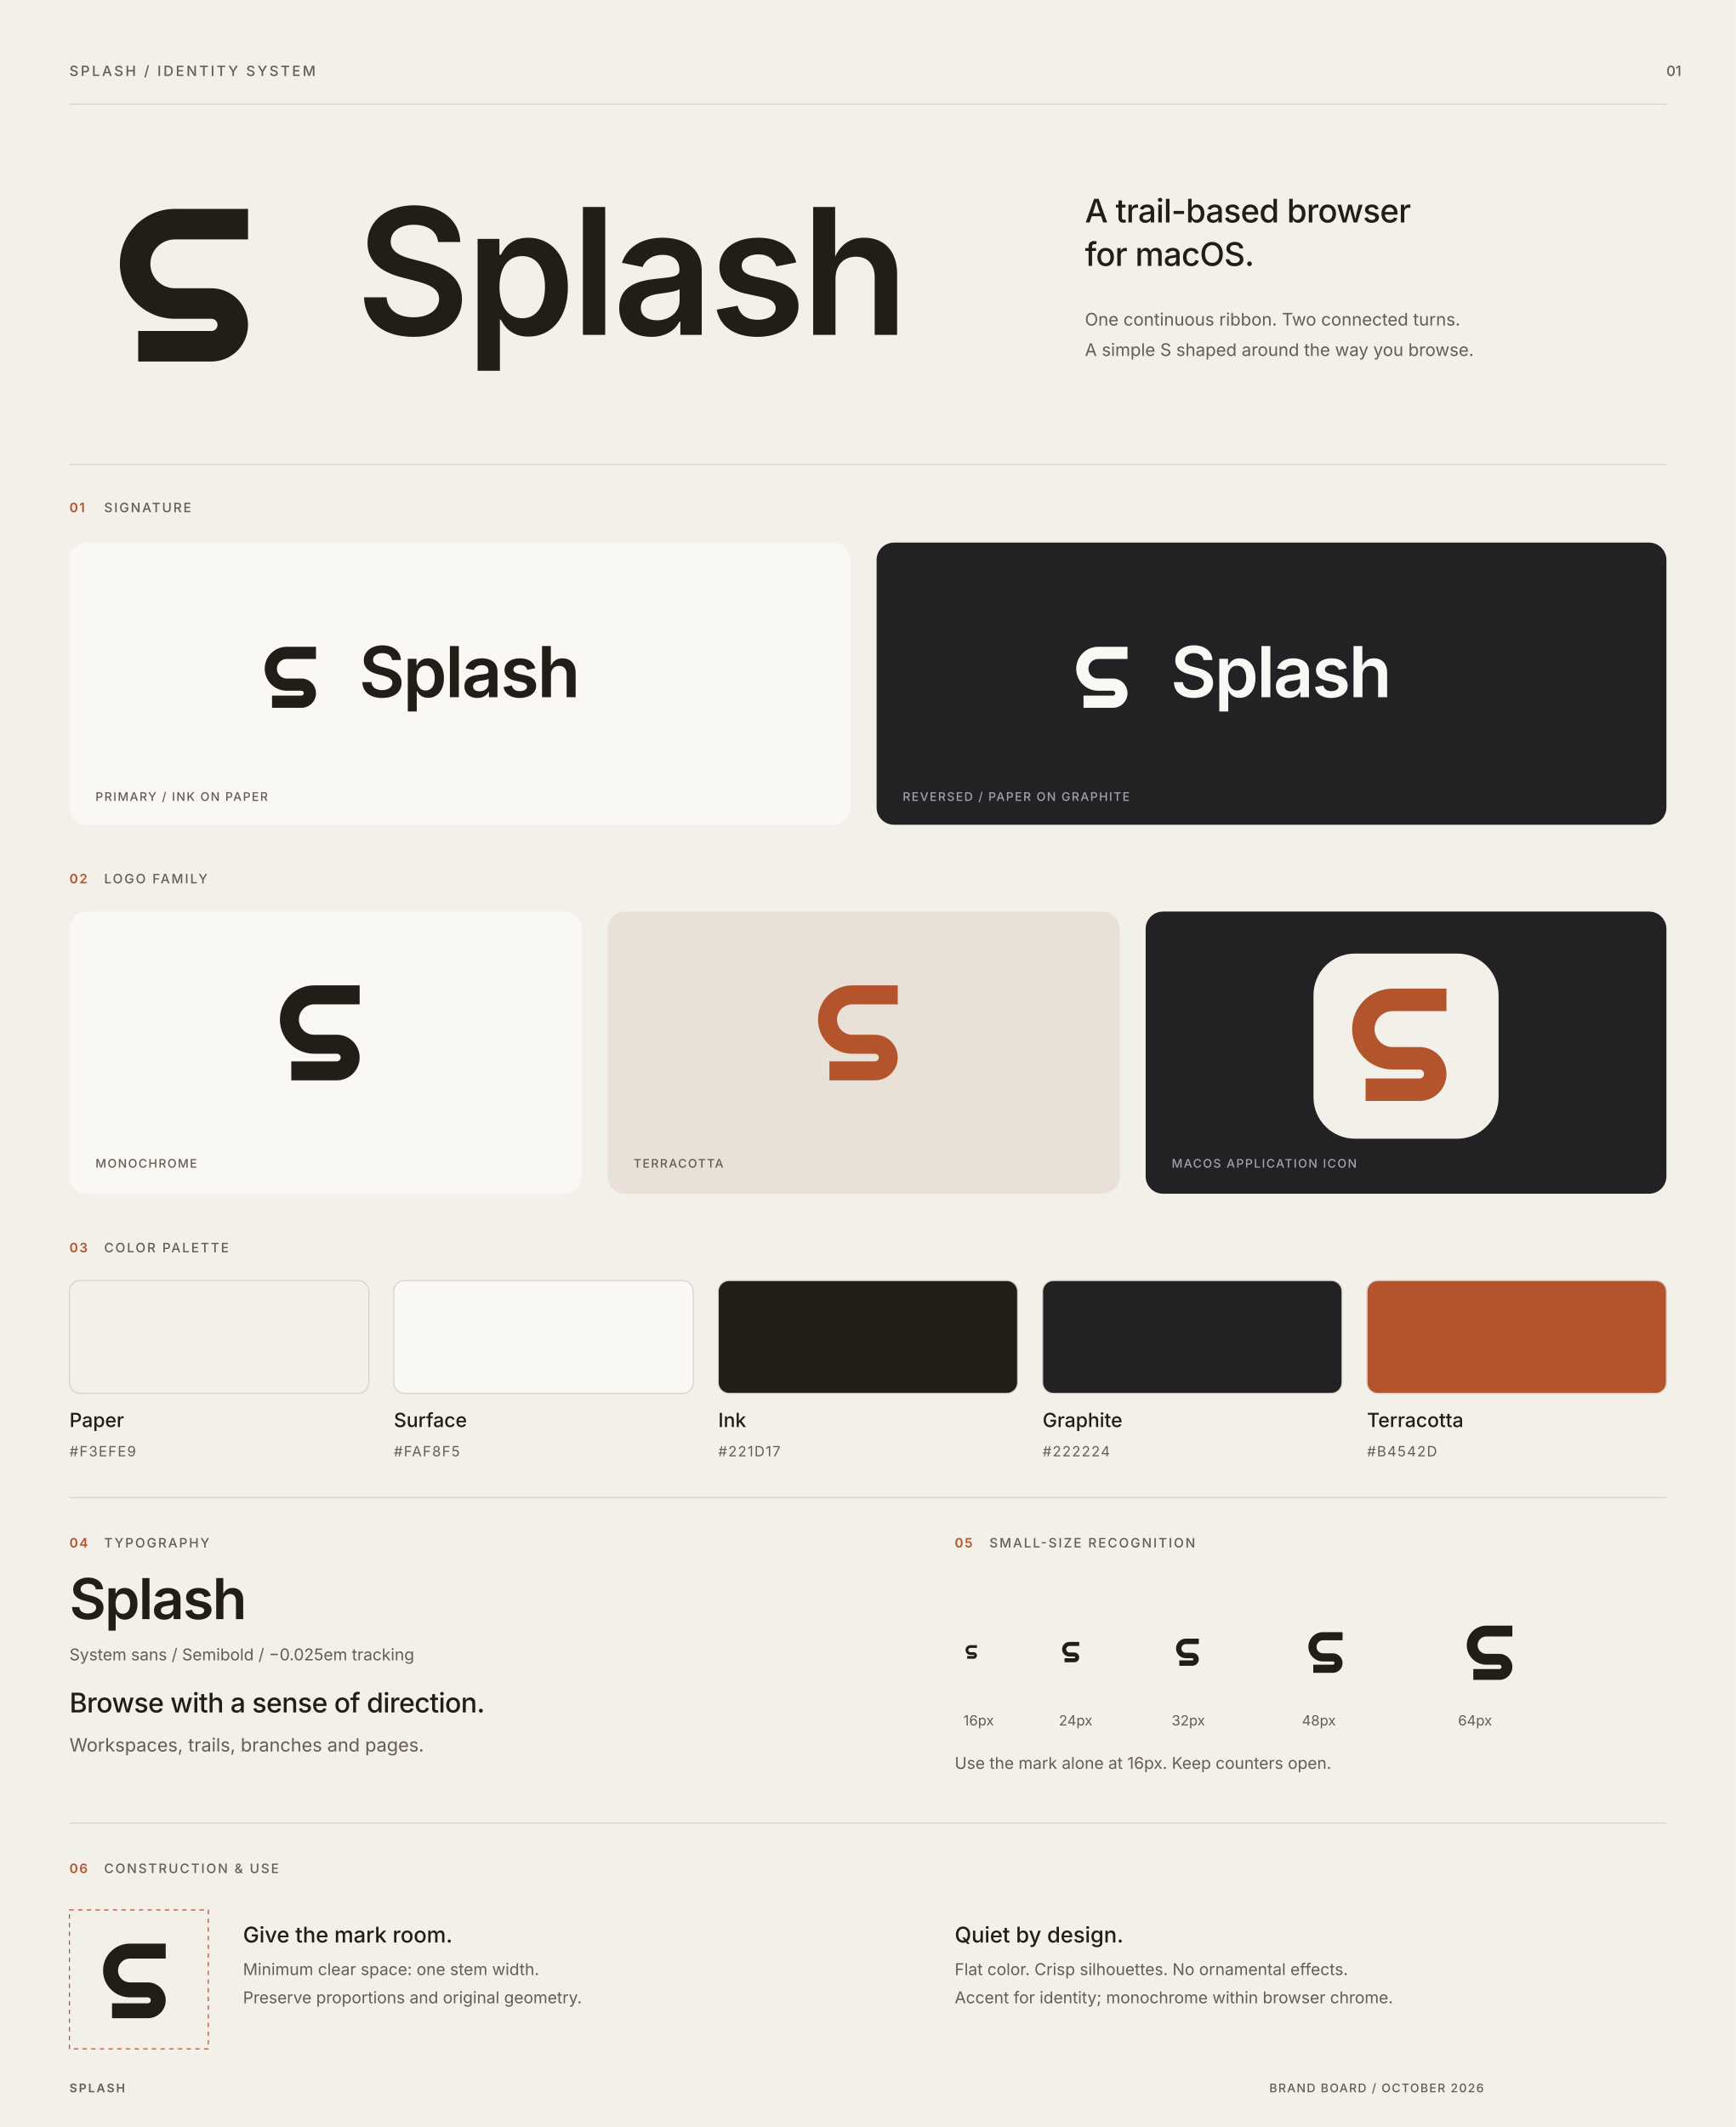
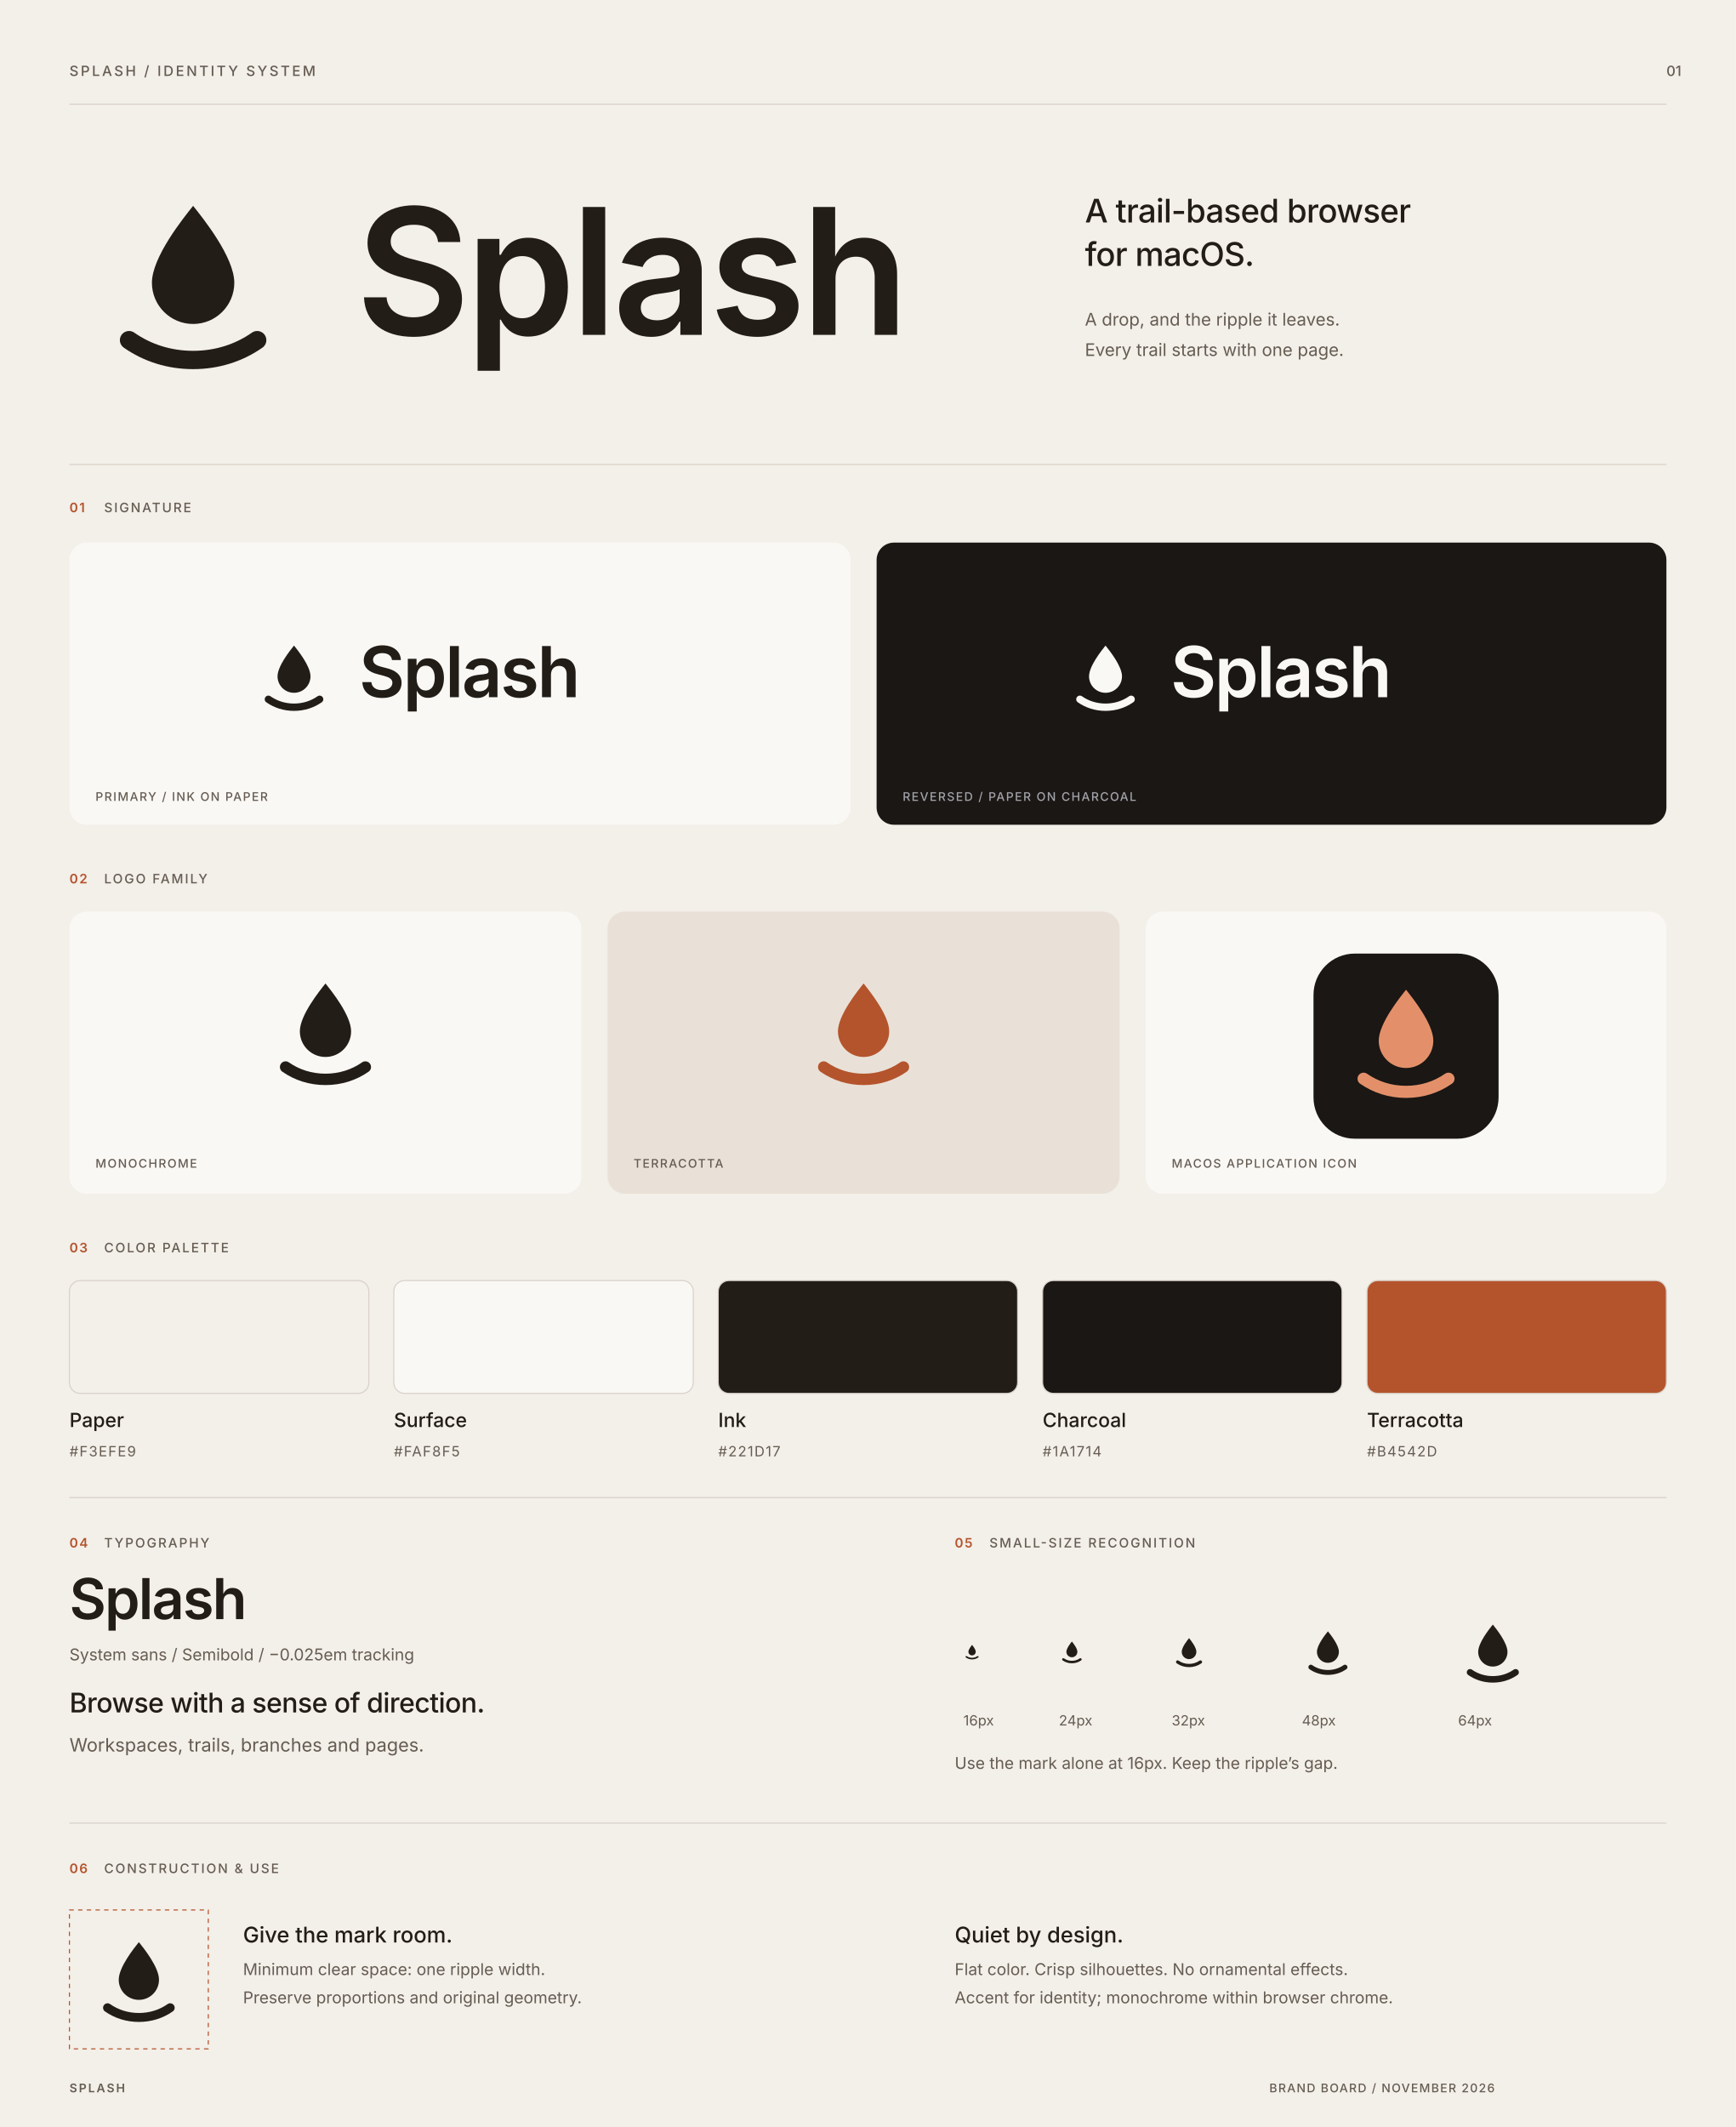
<svg xmlns="http://www.w3.org/2000/svg" width="1600" height="1960" viewBox="0 0 1600 1960">
  <rect x="0" y="0" width="1600" height="1960" rx="0" fill="#f3efe9" />
  <text x="64" y="70" font-family="-apple-system, BlinkMacSystemFont, 'Helvetica Neue', sans-serif" font-size="13" font-weight="500" letter-spacing="2" fill="#655c52">SPLASH / IDENTITY SYSTEM</text>
  <text x="1536" y="70" font-family="-apple-system, BlinkMacSystemFont, 'Helvetica Neue', sans-serif" font-size="13" font-weight="500" letter-spacing="0" fill="#655c52">01</text>
  <path d="M64 96H1536" stroke="#d8d1c8" />
  <g transform="translate(88 170) scale(5.625)">
-     <path fill="#221d17" d="M25 4H13a9 9 0 0 0 0 18h6a1 1 0 0 1 0 2H7v5h12a6 6 0 0 0 0-12h-6a4 4 0 0 1 0-8h12Z" />
+     <path fill="#221d17" d="M16 3.5c-1.6 2-6.75 8.4-6.75 12.6a6.75 6.75 0 0 0 13.5 0C22.75 11.9 17.6 5.5 16 3.5Z" />
+     <path fill="none" stroke="#221d17" stroke-width="3" stroke-linecap="round" d="M5.5 25.5c3 2.1 6.6 3.25 10.5 3.25s7.5-1.15 10.5-3.25" />
  </g>
  <text x="328.0" y="308.6" font-family="-apple-system, BlinkMacSystemFont, 'Helvetica Neue', sans-serif" font-size="162.0" font-weight="600" letter-spacing="-4.05" fill="#221d17">Splash</text>
  <text x="1000" y="205" font-family="-apple-system, BlinkMacSystemFont, 'Helvetica Neue', sans-serif" font-size="30" font-weight="500" letter-spacing="-0.5" fill="#221d17">A trail-based browser</text>
  <text x="1000" y="245" font-family="-apple-system, BlinkMacSystemFont, 'Helvetica Neue', sans-serif" font-size="30" font-weight="500" letter-spacing="-0.5" fill="#221d17">for macOS.</text>
-   <text x="1000" y="300" font-family="-apple-system, BlinkMacSystemFont, 'Helvetica Neue', sans-serif" font-size="16" font-weight="400" letter-spacing="0" fill="#655c52">One continuous ribbon. Two connected turns.</text>
-   <text x="1000" y="328" font-family="-apple-system, BlinkMacSystemFont, 'Helvetica Neue', sans-serif" font-size="16" font-weight="400" letter-spacing="0" fill="#655c52">A simple S shaped around the way you browse.</text>
+   <text x="1000" y="300" font-family="-apple-system, BlinkMacSystemFont, 'Helvetica Neue', sans-serif" font-size="16" font-weight="400" letter-spacing="0" fill="#655c52">A drop, and the ripple it leaves.</text>
+   <text x="1000" y="328" font-family="-apple-system, BlinkMacSystemFont, 'Helvetica Neue', sans-serif" font-size="16" font-weight="400" letter-spacing="0" fill="#655c52">Every trail starts with one page.</text>
  <path d="M64 428H1536" stroke="#d8d1c8" />
  <text x="64" y="472" font-family="-apple-system, BlinkMacSystemFont, 'Helvetica Neue', sans-serif" font-size="12" font-weight="600" letter-spacing="1.2" fill="#b4542d">01</text>
  <text x="96" y="472" font-family="-apple-system, BlinkMacSystemFont, 'Helvetica Neue', sans-serif" font-size="12" font-weight="500" letter-spacing="1.5" fill="#655c52">SIGNATURE</text>
  <rect x="64" y="500" width="720" height="260" rx="16" fill="#faf8f5" />
  <g transform="translate(235 587) scale(2.25)">
-     <path fill="#221d17" d="M25 4H13a9 9 0 0 0 0 18h6a1 1 0 0 1 0 2H7v5h12a6 6 0 0 0 0-12h-6a4 4 0 0 1 0-8h12Z" />
+     <path fill="#221d17" d="M16 3.5c-1.6 2-6.75 8.4-6.75 12.6a6.75 6.75 0 0 0 13.5 0C22.75 11.9 17.6 5.5 16 3.5Z" />
+     <path fill="none" stroke="#221d17" stroke-width="3" stroke-linecap="round" d="M5.5 25.5c3 2.1 6.6 3.25 10.5 3.25s7.5-1.15 10.5-3.25" />
  </g>
  <text x="331.0" y="642.44" font-family="-apple-system, BlinkMacSystemFont, 'Helvetica Neue', sans-serif" font-size="64.8" font-weight="600" letter-spacing="-1.62" fill="#221d17">Splash</text>
-   <rect x="808" y="500" width="728" height="260" rx="16" fill="#222224" />
+   <rect x="808" y="500" width="728" height="260" rx="16" fill="#1a1714" />
  <g transform="translate(983 587) scale(2.25)">
-     <path fill="#faf8f5" d="M25 4H13a9 9 0 0 0 0 18h6a1 1 0 0 1 0 2H7v5h12a6 6 0 0 0 0-12h-6a4 4 0 0 1 0-8h12Z" />
+     <path fill="#faf8f5" d="M16 3.5c-1.6 2-6.75 8.4-6.75 12.6a6.75 6.75 0 0 0 13.5 0C22.75 11.9 17.6 5.5 16 3.5Z" />
+     <path fill="none" stroke="#faf8f5" stroke-width="3" stroke-linecap="round" d="M5.5 25.5c3 2.1 6.6 3.25 10.5 3.25s7.5-1.15 10.5-3.25" />
  </g>
  <text x="1079.0" y="642.44" font-family="-apple-system, BlinkMacSystemFont, 'Helvetica Neue', sans-serif" font-size="64.8" font-weight="600" letter-spacing="-1.62" fill="#faf8f5">Splash</text>
  <text x="88" y="738" font-family="-apple-system, BlinkMacSystemFont, 'Helvetica Neue', sans-serif" font-size="11" font-weight="500" letter-spacing="1.1" fill="#655c52">PRIMARY / INK ON PAPER</text>
-   <text x="832" y="738" font-family="-apple-system, BlinkMacSystemFont, 'Helvetica Neue', sans-serif" font-size="11" font-weight="500" letter-spacing="1.1" fill="#a2a2a8">REVERSED / PAPER ON GRAPHITE</text>
+   <text x="832" y="738" font-family="-apple-system, BlinkMacSystemFont, 'Helvetica Neue', sans-serif" font-size="11" font-weight="500" letter-spacing="1.1" fill="#a2a2a8">REVERSED / PAPER ON CHARCOAL</text>
  <text x="64" y="814" font-family="-apple-system, BlinkMacSystemFont, 'Helvetica Neue', sans-serif" font-size="12" font-weight="600" letter-spacing="1.2" fill="#b4542d">02</text>
  <text x="96" y="814" font-family="-apple-system, BlinkMacSystemFont, 'Helvetica Neue', sans-serif" font-size="12" font-weight="500" letter-spacing="1.5" fill="#655c52">LOGO FAMILY</text>
  <rect x="64" y="840" width="472" height="260" rx="16" fill="#faf8f5" />
  <g transform="translate(244 894) scale(3.5)">
-     <path fill="#221d17" d="M25 4H13a9 9 0 0 0 0 18h6a1 1 0 0 1 0 2H7v5h12a6 6 0 0 0 0-12h-6a4 4 0 0 1 0-8h12Z" />
+     <path fill="#221d17" d="M16 3.5c-1.6 2-6.75 8.4-6.75 12.6a6.75 6.75 0 0 0 13.5 0C22.75 11.9 17.6 5.5 16 3.5Z" />
+     <path fill="none" stroke="#221d17" stroke-width="3" stroke-linecap="round" d="M5.5 25.5c3 2.1 6.6 3.25 10.5 3.25s7.5-1.15 10.5-3.25" />
  </g>
  <text x="88" y="1076" font-family="-apple-system, BlinkMacSystemFont, 'Helvetica Neue', sans-serif" font-size="11" font-weight="500" letter-spacing="1.1" fill="#655c52">MONOCHROME</text>
  <rect x="560" y="840" width="472" height="260" rx="16" fill="#e9e1d7" />
  <g transform="translate(740 894) scale(3.5)">
-     <path fill="#b4542d" d="M25 4H13a9 9 0 0 0 0 18h6a1 1 0 0 1 0 2H7v5h12a6 6 0 0 0 0-12h-6a4 4 0 0 1 0-8h12Z" />
+     <path fill="#b4542d" d="M16 3.5c-1.6 2-6.75 8.4-6.75 12.6a6.75 6.75 0 0 0 13.5 0C22.75 11.9 17.6 5.5 16 3.5Z" />
+     <path fill="none" stroke="#b4542d" stroke-width="3" stroke-linecap="round" d="M5.5 25.5c3 2.1 6.6 3.25 10.5 3.25s7.5-1.15 10.5-3.25" />
  </g>
  <text x="584" y="1076" font-family="-apple-system, BlinkMacSystemFont, 'Helvetica Neue', sans-serif" font-size="11" font-weight="500" letter-spacing="1.1" fill="#655c52">TERRACOTTA</text>
-   <rect x="1056" y="840" width="480" height="260" rx="16" fill="#222224" />
+   <rect x="1056" y="840" width="480" height="260" rx="16" fill="#faf8f5" />
  <g transform="translate(1190 858) scale(0.2070312)">
-     <rect x="100" y="100" width="824" height="824" rx="184" fill="#f3efe9" />
-     <g transform="translate(192 176) scale(20)">
-       <path fill="#b4542d" d="M25 4H13a9 9 0 0 0 0 18h6a1 1 0 0 1 0 2H7v5h12a6 6 0 0 0 0-12h-6a4 4 0 0 1 0-8h12Z" />
+     <rect x="100" y="100" width="824" height="824" rx="184" fill="#1a1714" />
+     <g transform="translate(224 198) scale(18)">
+       <path fill="#e3906a" d="M16 3.5c-1.6 2-6.75 8.4-6.75 12.6a6.75 6.75 0 0 0 13.5 0C22.75 11.9 17.6 5.5 16 3.5Z" />
+       <path fill="none" stroke="#e3906a" stroke-width="3" stroke-linecap="round" d="M5.5 25.5c3 2.1 6.6 3.25 10.5 3.25s7.5-1.15 10.5-3.25" />
    </g>
  </g>
-   <text x="1080" y="1076" font-family="-apple-system, BlinkMacSystemFont, 'Helvetica Neue', sans-serif" font-size="11" font-weight="500" letter-spacing="1.1" fill="#a2a2a8">MACOS APPLICATION ICON</text>
+   <text x="1080" y="1076" font-family="-apple-system, BlinkMacSystemFont, 'Helvetica Neue', sans-serif" font-size="11" font-weight="500" letter-spacing="1.1" fill="#655c52">MACOS APPLICATION ICON</text>
  <text x="64" y="1154" font-family="-apple-system, BlinkMacSystemFont, 'Helvetica Neue', sans-serif" font-size="12" font-weight="600" letter-spacing="1.2" fill="#b4542d">03</text>
  <text x="96" y="1154" font-family="-apple-system, BlinkMacSystemFont, 'Helvetica Neue', sans-serif" font-size="12" font-weight="500" letter-spacing="1.5" fill="#655c52">COLOR PALETTE</text>
  <rect x="64" y="1180" width="276" height="104" rx="10" fill="#f3efe9" />
  <rect x="64" y="1180" width="276" height="104" rx="10" fill="none" stroke="#d8d1c8" stroke-width="1" />
  <text x="64" y="1315" font-family="-apple-system, BlinkMacSystemFont, 'Helvetica Neue', sans-serif" font-size="18" font-weight="500" letter-spacing="0" fill="#221d17">Paper</text>
  <text x="64" y="1342" font-family="-apple-system, BlinkMacSystemFont, 'Helvetica Neue', sans-serif" font-size="13" font-weight="400" letter-spacing="1" fill="#655c52">#F3EFE9</text>
  <rect x="363" y="1180" width="276" height="104" rx="10" fill="#faf8f5" />
  <rect x="363" y="1180" width="276" height="104" rx="10" fill="none" stroke="#d8d1c8" stroke-width="1" />
  <text x="363" y="1315" font-family="-apple-system, BlinkMacSystemFont, 'Helvetica Neue', sans-serif" font-size="18" font-weight="500" letter-spacing="0" fill="#221d17">Surface</text>
  <text x="363" y="1342" font-family="-apple-system, BlinkMacSystemFont, 'Helvetica Neue', sans-serif" font-size="13" font-weight="400" letter-spacing="1" fill="#655c52">#FAF8F5</text>
  <rect x="662" y="1180" width="276" height="104" rx="10" fill="#221d17" />
  <rect x="662" y="1180" width="276" height="104" rx="10" fill="none" stroke="#d8d1c8" stroke-width="1" />
  <text x="662" y="1315" font-family="-apple-system, BlinkMacSystemFont, 'Helvetica Neue', sans-serif" font-size="18" font-weight="500" letter-spacing="0" fill="#221d17">Ink</text>
  <text x="662" y="1342" font-family="-apple-system, BlinkMacSystemFont, 'Helvetica Neue', sans-serif" font-size="13" font-weight="400" letter-spacing="1" fill="#655c52">#221D17</text>
-   <rect x="961" y="1180" width="276" height="104" rx="10" fill="#222224" />
+   <rect x="961" y="1180" width="276" height="104" rx="10" fill="#1a1714" />
  <rect x="961" y="1180" width="276" height="104" rx="10" fill="none" stroke="#d8d1c8" stroke-width="1" />
-   <text x="961" y="1315" font-family="-apple-system, BlinkMacSystemFont, 'Helvetica Neue', sans-serif" font-size="18" font-weight="500" letter-spacing="0" fill="#221d17">Graphite</text>
-   <text x="961" y="1342" font-family="-apple-system, BlinkMacSystemFont, 'Helvetica Neue', sans-serif" font-size="13" font-weight="400" letter-spacing="1" fill="#655c52">#222224</text>
+   <text x="961" y="1315" font-family="-apple-system, BlinkMacSystemFont, 'Helvetica Neue', sans-serif" font-size="18" font-weight="500" letter-spacing="0" fill="#221d17">Charcoal</text>
+   <text x="961" y="1342" font-family="-apple-system, BlinkMacSystemFont, 'Helvetica Neue', sans-serif" font-size="13" font-weight="400" letter-spacing="1" fill="#655c52">#1A1714</text>
  <rect x="1260" y="1180" width="276" height="104" rx="10" fill="#b4542d" />
  <rect x="1260" y="1180" width="276" height="104" rx="10" fill="none" stroke="#d8d1c8" stroke-width="1" />
  <text x="1260" y="1315" font-family="-apple-system, BlinkMacSystemFont, 'Helvetica Neue', sans-serif" font-size="18" font-weight="500" letter-spacing="0" fill="#221d17">Terracotta</text>
  <text x="1260" y="1342" font-family="-apple-system, BlinkMacSystemFont, 'Helvetica Neue', sans-serif" font-size="13" font-weight="400" letter-spacing="1" fill="#655c52">#B4542D</text>
  <path d="M64 1380H1536" stroke="#d8d1c8" />
  <text x="64" y="1426" font-family="-apple-system, BlinkMacSystemFont, 'Helvetica Neue', sans-serif" font-size="12" font-weight="600" letter-spacing="1.2" fill="#b4542d">04</text>
  <text x="96" y="1426" font-family="-apple-system, BlinkMacSystemFont, 'Helvetica Neue', sans-serif" font-size="12" font-weight="500" letter-spacing="1.5" fill="#655c52">TYPOGRAPHY</text>
  <text x="64" y="1492" font-family="-apple-system, BlinkMacSystemFont, 'Helvetica Neue', sans-serif" font-size="52" font-weight="600" letter-spacing="-1.3" fill="#221d17">Splash</text>
  <text x="64" y="1530" font-family="-apple-system, BlinkMacSystemFont, 'Helvetica Neue', sans-serif" font-size="15" font-weight="400" letter-spacing="0" fill="#655c52">System sans / Semibold / −0.025em tracking</text>
  <text x="64" y="1578" font-family="-apple-system, BlinkMacSystemFont, 'Helvetica Neue', sans-serif" font-size="25" font-weight="500" letter-spacing="-0.4" fill="#221d17">Browse with a sense of direction.</text>
  <text x="64" y="1614" font-family="-apple-system, BlinkMacSystemFont, 'Helvetica Neue', sans-serif" font-size="17" font-weight="400" letter-spacing="0" fill="#655c52">Workspaces, trails, branches and pages.</text>
  <text x="880" y="1426" font-family="-apple-system, BlinkMacSystemFont, 'Helvetica Neue', sans-serif" font-size="12" font-weight="600" letter-spacing="1.2" fill="#b4542d">05</text>
  <text x="912" y="1426" font-family="-apple-system, BlinkMacSystemFont, 'Helvetica Neue', sans-serif" font-size="12" font-weight="500" letter-spacing="1.5" fill="#655c52">SMALL-SIZE RECOGNITION</text>
  <g transform="translate(888 1514.0) scale(0.5)">
-     <path fill="#221d17" d="M25 4H13a9 9 0 0 0 0 18h6a1 1 0 0 1 0 2H7v5h12a6 6 0 0 0 0-12h-6a4 4 0 0 1 0-8h12Z" />
+     <path fill="#221d17" d="M16 3.5c-1.6 2-6.75 8.4-6.75 12.6a6.75 6.75 0 0 0 13.5 0C22.75 11.9 17.6 5.5 16 3.5Z" />
+     <path fill="none" stroke="#221d17" stroke-width="3" stroke-linecap="round" d="M5.5 25.5c3 2.1 6.6 3.25 10.5 3.25s7.5-1.15 10.5-3.25" />
  </g>
  <text x="888" y="1590" font-family="-apple-system, BlinkMacSystemFont, 'Helvetica Neue', sans-serif" font-size="13" font-weight="400" letter-spacing="0" fill="#655c52">16px</text>
  <g transform="translate(976 1510.0) scale(0.75)">
-     <path fill="#221d17" d="M25 4H13a9 9 0 0 0 0 18h6a1 1 0 0 1 0 2H7v5h12a6 6 0 0 0 0-12h-6a4 4 0 0 1 0-8h12Z" />
+     <path fill="#221d17" d="M16 3.5c-1.6 2-6.75 8.4-6.75 12.6a6.75 6.75 0 0 0 13.5 0C22.75 11.9 17.6 5.5 16 3.5Z" />
+     <path fill="none" stroke="#221d17" stroke-width="3" stroke-linecap="round" d="M5.5 25.5c3 2.1 6.6 3.25 10.5 3.25s7.5-1.15 10.5-3.25" />
  </g>
  <text x="976" y="1590" font-family="-apple-system, BlinkMacSystemFont, 'Helvetica Neue', sans-serif" font-size="13" font-weight="400" letter-spacing="0" fill="#655c52">24px</text>
  <g transform="translate(1080 1506.0) scale(1.0)">
-     <path fill="#221d17" d="M25 4H13a9 9 0 0 0 0 18h6a1 1 0 0 1 0 2H7v5h12a6 6 0 0 0 0-12h-6a4 4 0 0 1 0-8h12Z" />
+     <path fill="#221d17" d="M16 3.5c-1.6 2-6.75 8.4-6.75 12.6a6.75 6.75 0 0 0 13.5 0C22.75 11.9 17.6 5.5 16 3.5Z" />
+     <path fill="none" stroke="#221d17" stroke-width="3" stroke-linecap="round" d="M5.5 25.5c3 2.1 6.6 3.25 10.5 3.25s7.5-1.15 10.5-3.25" />
  </g>
  <text x="1080" y="1590" font-family="-apple-system, BlinkMacSystemFont, 'Helvetica Neue', sans-serif" font-size="13" font-weight="400" letter-spacing="0" fill="#655c52">32px</text>
  <g transform="translate(1200 1498.0) scale(1.5)">
-     <path fill="#221d17" d="M25 4H13a9 9 0 0 0 0 18h6a1 1 0 0 1 0 2H7v5h12a6 6 0 0 0 0-12h-6a4 4 0 0 1 0-8h12Z" />
+     <path fill="#221d17" d="M16 3.5c-1.6 2-6.75 8.4-6.75 12.6a6.75 6.75 0 0 0 13.5 0C22.75 11.9 17.6 5.5 16 3.5Z" />
+     <path fill="none" stroke="#221d17" stroke-width="3" stroke-linecap="round" d="M5.5 25.5c3 2.1 6.6 3.25 10.5 3.25s7.5-1.15 10.5-3.25" />
  </g>
  <text x="1200" y="1590" font-family="-apple-system, BlinkMacSystemFont, 'Helvetica Neue', sans-serif" font-size="13" font-weight="400" letter-spacing="0" fill="#655c52">48px</text>
  <g transform="translate(1344 1490.0) scale(2.0)">
-     <path fill="#221d17" d="M25 4H13a9 9 0 0 0 0 18h6a1 1 0 0 1 0 2H7v5h12a6 6 0 0 0 0-12h-6a4 4 0 0 1 0-8h12Z" />
+     <path fill="#221d17" d="M16 3.5c-1.6 2-6.75 8.4-6.75 12.6a6.75 6.75 0 0 0 13.5 0C22.75 11.9 17.6 5.5 16 3.5Z" />
+     <path fill="none" stroke="#221d17" stroke-width="3" stroke-linecap="round" d="M5.5 25.5c3 2.1 6.6 3.25 10.5 3.25s7.5-1.15 10.5-3.25" />
  </g>
  <text x="1344" y="1590" font-family="-apple-system, BlinkMacSystemFont, 'Helvetica Neue', sans-serif" font-size="13" font-weight="400" letter-spacing="0" fill="#655c52">64px</text>
-   <text x="880" y="1630" font-family="-apple-system, BlinkMacSystemFont, 'Helvetica Neue', sans-serif" font-size="15" font-weight="400" letter-spacing="0" fill="#655c52">Use the mark alone at 16px. Keep counters open.</text>
+   <text x="880" y="1630" font-family="-apple-system, BlinkMacSystemFont, 'Helvetica Neue', sans-serif" font-size="15" font-weight="400" letter-spacing="0" fill="#655c52">Use the mark alone at 16px. Keep the ripple’s gap.</text>
  <path d="M64 1680H1536" stroke="#d8d1c8" />
  <text x="64" y="1726" font-family="-apple-system, BlinkMacSystemFont, 'Helvetica Neue', sans-serif" font-size="12" font-weight="600" letter-spacing="1.2" fill="#b4542d">06</text>
  <text x="96" y="1726" font-family="-apple-system, BlinkMacSystemFont, 'Helvetica Neue', sans-serif" font-size="12" font-weight="500" letter-spacing="1.5" fill="#655c52">CONSTRUCTION &amp; USE</text>
  <rect x="64" y="1760" width="128" height="128" fill="none" stroke="#b4542d" stroke-dasharray="4 4" />
  <g transform="translate(84 1780) scale(2.75)">
-     <path fill="#221d17" d="M25 4H13a9 9 0 0 0 0 18h6a1 1 0 0 1 0 2H7v5h12a6 6 0 0 0 0-12h-6a4 4 0 0 1 0-8h12Z" />
+     <path fill="#221d17" d="M16 3.5c-1.6 2-6.75 8.4-6.75 12.6a6.75 6.75 0 0 0 13.5 0C22.75 11.9 17.6 5.5 16 3.5Z" />
+     <path fill="none" stroke="#221d17" stroke-width="3" stroke-linecap="round" d="M5.5 25.5c3 2.1 6.6 3.25 10.5 3.25s7.5-1.15 10.5-3.25" />
  </g>
  <text x="224" y="1790" font-family="-apple-system, BlinkMacSystemFont, 'Helvetica Neue', sans-serif" font-size="20" font-weight="500" letter-spacing="0" fill="#221d17">Give the mark room.</text>
-   <text x="224" y="1820" font-family="-apple-system, BlinkMacSystemFont, 'Helvetica Neue', sans-serif" font-size="15" font-weight="400" letter-spacing="0" fill="#655c52">Minimum clear space: one stem width.</text>
+   <text x="224" y="1820" font-family="-apple-system, BlinkMacSystemFont, 'Helvetica Neue', sans-serif" font-size="15" font-weight="400" letter-spacing="0" fill="#655c52">Minimum clear space: one ripple width.</text>
  <text x="224" y="1846" font-family="-apple-system, BlinkMacSystemFont, 'Helvetica Neue', sans-serif" font-size="15" font-weight="400" letter-spacing="0" fill="#655c52">Preserve proportions and original geometry.</text>
  <text x="880" y="1790" font-family="-apple-system, BlinkMacSystemFont, 'Helvetica Neue', sans-serif" font-size="20" font-weight="500" letter-spacing="0" fill="#221d17">Quiet by design.</text>
  <text x="880" y="1820" font-family="-apple-system, BlinkMacSystemFont, 'Helvetica Neue', sans-serif" font-size="15" font-weight="400" letter-spacing="0" fill="#655c52">Flat color. Crisp silhouettes. No ornamental effects.</text>
  <text x="880" y="1846" font-family="-apple-system, BlinkMacSystemFont, 'Helvetica Neue', sans-serif" font-size="15" font-weight="400" letter-spacing="0" fill="#655c52">Accent for identity; monochrome within browser chrome.</text>
  <text x="64" y="1928" font-family="-apple-system, BlinkMacSystemFont, 'Helvetica Neue', sans-serif" font-size="11" font-weight="600" letter-spacing="1.5" fill="#655c52">SPLASH</text>
-   <text x="1170" y="1928" font-family="-apple-system, BlinkMacSystemFont, 'Helvetica Neue', sans-serif" font-size="11" font-weight="500" letter-spacing="1" fill="#655c52">BRAND BOARD / OCTOBER 2026</text>
+   <text x="1170" y="1928" font-family="-apple-system, BlinkMacSystemFont, 'Helvetica Neue', sans-serif" font-size="11" font-weight="500" letter-spacing="1" fill="#655c52">BRAND BOARD / NOVEMBER 2026</text>
</svg>
